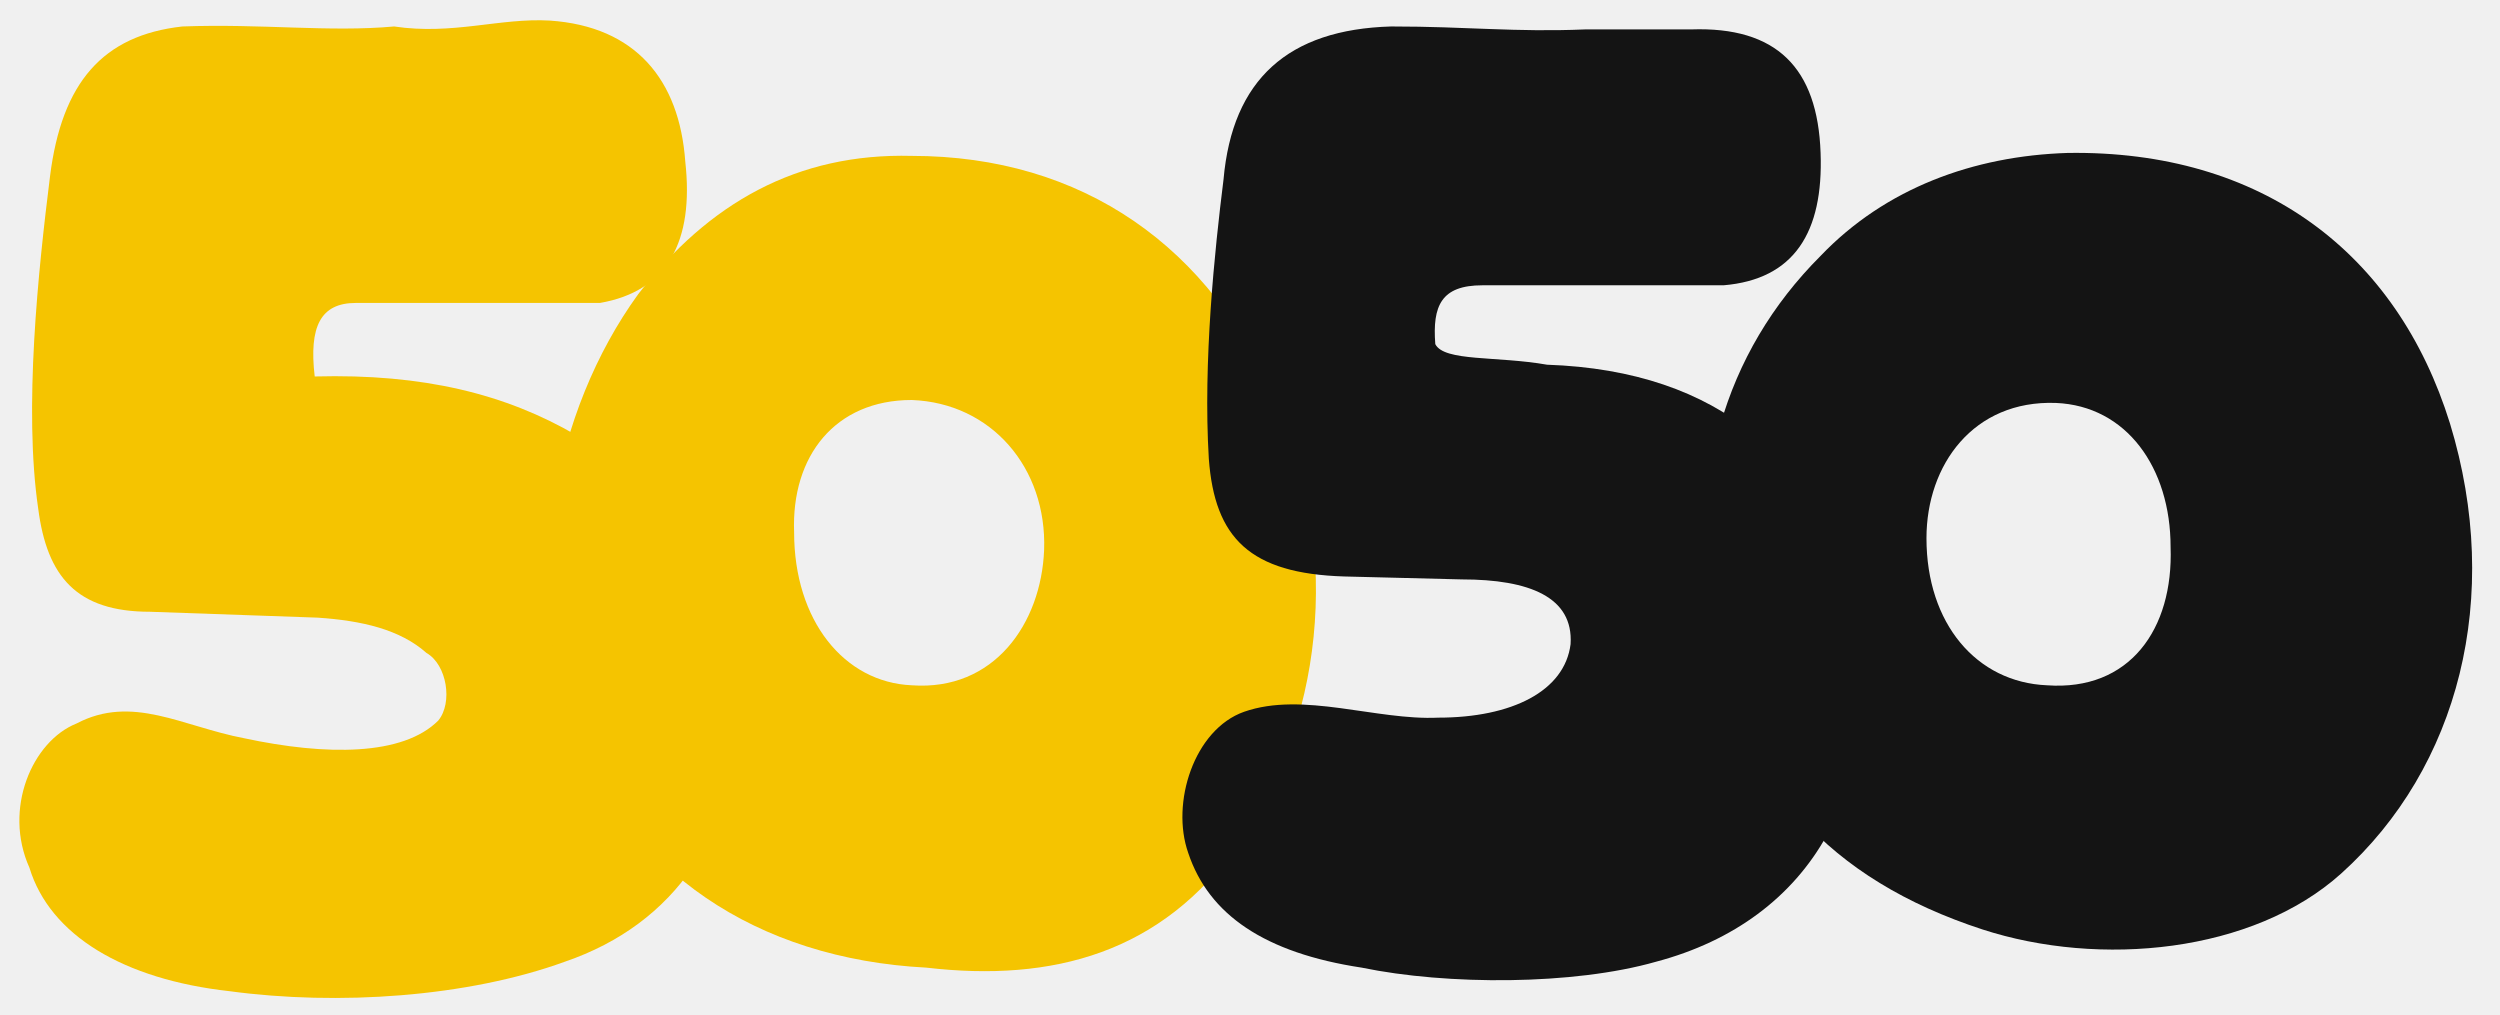
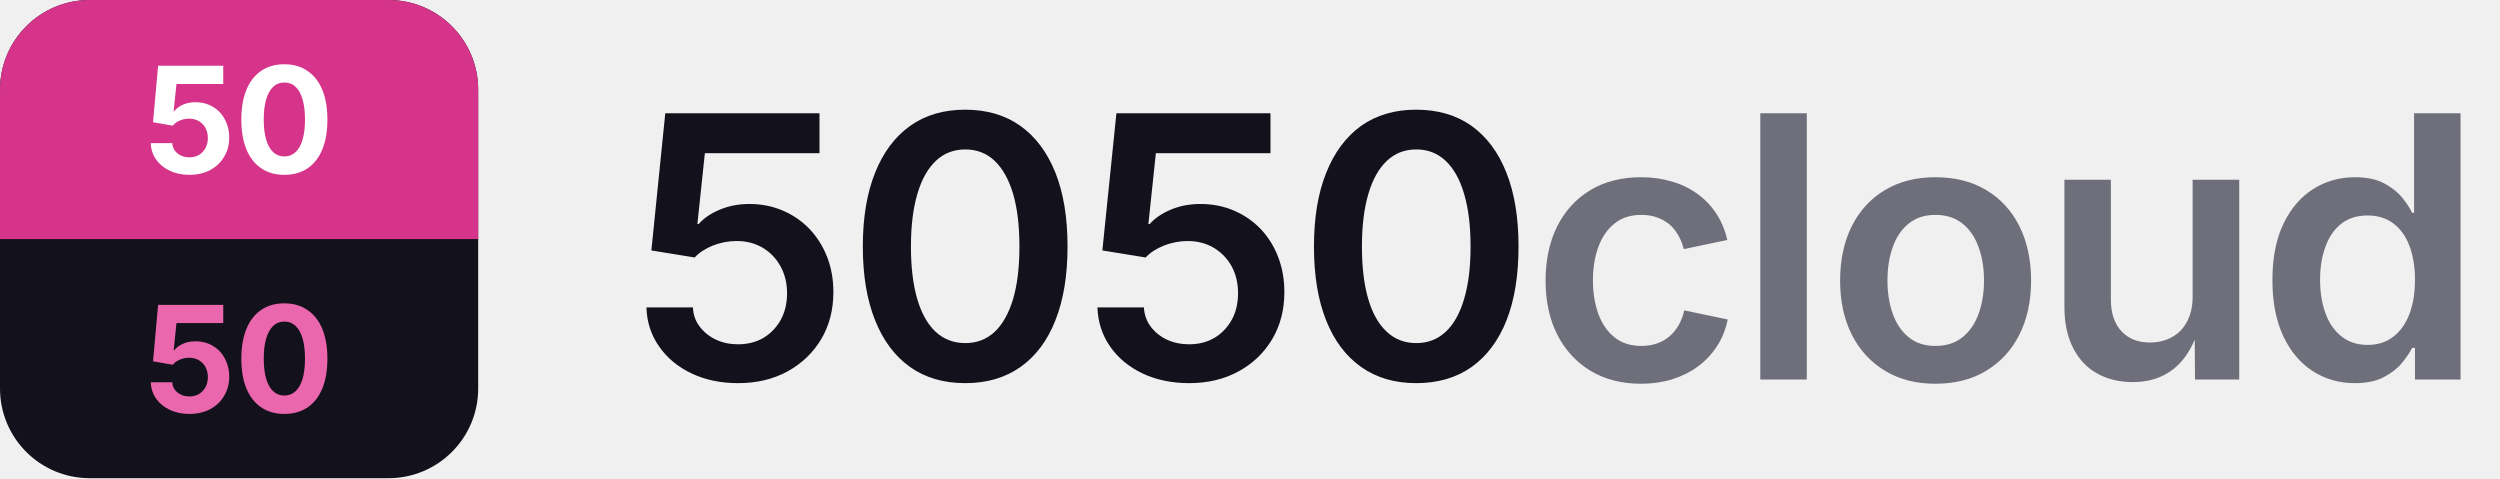
- <svg xmlns="http://www.w3.org/2000/svg" viewBox="95 45 850 345">
-   <g fill="#f5c400">
-     <path d="M157 54C184 53 207 56 229 54C249 57 265 51 282 52C311 54 326 72 328 100C331 127 322 144 299 148L216 148C204 148 200 156 202 173C239 172 267 179 291 193C331 215 349 246 347 286C345 328 325 359 287 372C254 384 210 387 173 382C137 378 112 363 105 340C96 320 106 297 121 291C140 281 157 292 178 296C206 302 232 302 244 290C249 284 247 271 240 267C231 259 218 256 203 255L146 253C121 253 111 241 108 218C103 184 108 137 112 105C116 73 130 57 157 54Z" fill-rule="evenodd" />
-     <path d="M405 98C463 98 507 129 529 182C552 234 544 292 516 332C490 369 453 379 410 374C352 371 308 341 290 292C272 244 283 185 312 145C336 114 366 97 405 98ZM405 181C379 181 364 200 365 226C365 256 382 277 405 278C433 280 449 257 450 232C451 204 432 182 405 181Z" fill-rule="evenodd" />
+ <svg xmlns="http://www.w3.org/2000/svg" viewBox="0 0 167.3 32" role="img" aria-label="5050cloud">
+   <g>
+     <defs>
+       <clipPath id="l5050">
+         <rect width="32" height="32" rx="6" />
+       </clipPath>
+     </defs>
+     <g clip-path="url(#l5050)">
+       <rect width="32" height="32" fill="#13111c" />
+       <rect width="32" height="16" fill="#d5348a" />
+       <path fill="#ffffff" d="M12.67 11.7Q11.93 11.7 11.35 11.42Q10.78 11.15 10.44 10.67Q10.11 10.19 10.09 9.58H11.53Q11.54 9.86 11.7 10.08Q11.86 10.29 12.11 10.41Q12.37 10.53 12.67 10.53Q13.03 10.53 13.31 10.37Q13.59 10.2 13.75 9.91Q13.91 9.62 13.91 9.24Q13.91 8.86 13.75 8.56Q13.59 8.27 13.3 8.1Q13.02 7.94 12.65 7.94Q12.32 7.94 12.03 8.07Q11.73 8.19 11.57 8.41L10.24 8.18L10.58 4.4H14.94V5.62H11.81L11.62 7.44H11.66Q11.86 7.18 12.23 7.01Q12.61 6.84 13.08 6.84Q13.57 6.84 13.98 7.01Q14.39 7.19 14.7 7.5Q15 7.82 15.17 8.26Q15.34 8.69 15.34 9.21Q15.34 9.93 15 10.49Q14.67 11.05 14.07 11.38Q13.46 11.7 12.67 11.7ZM19.03 11.7Q18.12 11.7 17.48 11.26Q16.83 10.82 16.49 10Q16.15 9.17 16.15 8Q16.15 6.84 16.49 6.01Q16.83 5.18 17.48 4.74Q18.12 4.3 19.03 4.3Q19.94 4.3 20.58 4.75Q21.23 5.19 21.57 6.01Q21.91 6.84 21.91 8Q21.91 9.17 21.57 10Q21.23 10.82 20.59 11.26Q19.94 11.7 19.03 11.7ZM19.03 10.47Q19.47 10.47 19.78 10.18Q20.09 9.89 20.25 9.34Q20.41 8.79 20.41 8Q20.41 7.21 20.25 6.66Q20.09 6.1 19.78 5.81Q19.47 5.52 19.03 5.52Q18.59 5.52 18.28 5.81Q17.97 6.11 17.81 6.66Q17.65 7.21 17.65 8Q17.65 8.79 17.81 9.34Q17.97 9.89 18.28 10.18Q18.59 10.47 19.03 10.47Z" />
+       <path fill="#ea66ad" d="M12.67 27.7Q11.93 27.7 11.35 27.42Q10.78 27.15 10.44 26.67Q10.11 26.19 10.09 25.58H11.53Q11.54 25.86 11.7 26.08Q11.86 26.29 12.11 26.41Q12.37 26.53 12.67 26.53Q13.03 26.53 13.31 26.37Q13.59 26.2 13.75 25.91Q13.91 25.62 13.91 25.24Q13.91 24.86 13.75 24.56Q13.59 24.27 13.3 24.1Q13.02 23.94 12.65 23.94Q12.32 23.94 12.03 24.07Q11.73 24.19 11.57 24.41L10.24 24.18L10.58 20.4H14.94V21.62H11.81L11.62 23.44H11.66Q11.86 23.18 12.23 23.01Q12.61 22.84 13.08 22.84Q13.57 22.84 13.98 23.01Q14.39 23.19 14.7 23.5Q15 23.82 15.17 24.26Q15.34 24.69 15.34 25.21Q15.34 25.93 15 26.49Q14.67 27.05 14.07 27.38Q13.46 27.7 12.67 27.7ZM19.03 27.7Q18.12 27.7 17.48 27.26Q16.83 26.82 16.49 26Q16.15 25.17 16.15 24Q16.15 22.84 16.49 22.01Q16.83 21.18 17.48 20.74Q18.12 20.3 19.03 20.3Q19.94 20.3 20.58 20.75Q21.23 21.19 21.57 22.01Q21.91 22.84 21.91 24Q21.91 25.17 21.57 26Q21.23 26.82 20.59 27.26Q19.94 27.7 19.03 27.7ZM19.03 26.47Q19.47 26.47 19.78 26.18Q20.09 25.89 20.25 25.34Q20.41 24.79 20.41 24Q20.41 23.21 20.25 22.66Q20.09 22.1 19.78 21.81Q19.47 21.52 19.03 21.52Q18.59 21.52 18.28 21.81Q17.97 22.11 17.81 22.66Q17.65 23.21 17.65 24Q17.65 24.79 17.81 25.34Q17.97 25.89 18.28 26.18Q18.59 26.47 19.03 26.47Z" />
+     </g>
  </g>
-   <g fill="#141414">
-     <path d="M568 54C594 54 610 56 634 55L670 55C699 54 713 68 714 97C715 124 705 140 681 142L599 142C585 142 582 149 583 162C586 168 604 166 621 169C680 171 714 202 724 250C738 312 711 358 658 372C630 380 587 380 558 374C525 369 506 356 499 335C493 318 501 293 518 287C538 280 563 290 584 289C609 289 627 280 629 264C630 248 615 242 592 242L552 241C520 240 508 228 506 201C504 168 508 130 511 106C514 72 533 55 568 54Z" fill-rule="evenodd" />
-     <path d="M798 97C864 96 910 131 928 189C946 248 931 306 891 342C861 369 809 374 769 361C717 344 687 311 678 260C668 210 681 165 714 132C736 109 766 98 798 97ZM794 182C766 181 750 203 750 228C750 257 767 277 791 278C819 280 834 259 833 231C833 204 818 183 794 182Z" fill-rule="evenodd" />
-   </g>
+   <path fill="#13111c" d="M49.39 25.64Q47.65 25.64 46.28 24.99Q44.91 24.34 44.11 23.19Q43.3 22.04 43.26 20.57H46.37Q46.4 21.3 46.82 21.85Q47.24 22.41 47.91 22.73Q48.58 23.04 49.39 23.04Q50.35 23.04 51.09 22.61Q51.82 22.17 52.25 21.4Q52.67 20.63 52.67 19.62Q52.67 18.61 52.23 17.82Q51.8 17.03 51.04 16.58Q50.28 16.13 49.3 16.13Q48.48 16.13 47.71 16.43Q46.94 16.74 46.49 17.23L43.59 16.76L44.52 7.58H54.84V10.25H47.17L46.67 14.99H46.76Q47.26 14.41 48.17 14.03Q49.07 13.65 50.15 13.65Q51.35 13.65 52.38 14.09Q53.41 14.53 54.17 15.32Q54.93 16.12 55.35 17.19Q55.77 18.27 55.77 19.55Q55.77 21.32 54.96 22.69Q54.14 24.06 52.71 24.85Q51.27 25.64 49.39 25.64ZM64.59 25.64Q62.43 25.64 60.9 24.56Q59.37 23.47 58.56 21.43Q57.74 19.39 57.74 16.5Q57.74 13.6 58.56 11.56Q59.38 9.51 60.91 8.42Q62.43 7.34 64.59 7.34Q66.75 7.34 68.28 8.42Q69.81 9.51 70.63 11.56Q71.44 13.6 71.44 16.5Q71.44 19.39 70.63 21.43Q69.83 23.47 68.29 24.56Q66.76 25.64 64.59 25.64ZM64.6 22.96Q65.76 22.96 66.57 22.2Q67.37 21.44 67.8 20Q68.22 18.56 68.22 16.5Q68.22 14.43 67.8 12.98Q67.37 11.54 66.57 10.77Q65.76 10 64.6 10Q63.43 10 62.62 10.77Q61.81 11.54 61.39 12.98Q60.96 14.43 60.96 16.5Q60.96 18.56 61.38 20Q61.8 21.44 62.61 22.2Q63.43 22.96 64.6 22.96ZM79.58 25.64Q77.83 25.64 76.46 24.99Q75.09 24.34 74.29 23.19Q73.49 22.04 73.44 20.57H76.55Q76.59 21.3 77 21.85Q77.42 22.41 78.09 22.73Q78.76 23.04 79.58 23.04Q80.53 23.04 81.27 22.61Q82 22.17 82.43 21.4Q82.85 20.63 82.85 19.62Q82.85 18.61 82.42 17.82Q81.98 17.03 81.22 16.58Q80.46 16.13 79.48 16.13Q78.67 16.13 77.9 16.43Q77.12 16.74 76.67 17.23L73.77 16.76L74.71 7.58H85.02V10.25H77.35L76.85 14.99H76.94Q77.45 14.41 78.35 14.03Q79.25 13.65 80.33 13.65Q81.54 13.65 82.57 14.09Q83.6 14.53 84.36 15.32Q85.12 16.12 85.53 17.19Q85.95 18.27 85.95 19.55Q85.95 21.32 85.14 22.69Q84.33 24.06 82.89 24.85Q81.45 25.64 79.58 25.64ZM94.77 25.64Q92.62 25.64 91.09 24.56Q89.55 23.47 88.74 21.43Q87.93 19.39 87.93 16.5Q87.93 13.6 88.75 11.56Q89.57 9.51 91.09 8.42Q92.62 7.34 94.77 7.34Q96.94 7.34 98.47 8.42Q100 9.51 100.81 11.56Q101.62 13.6 101.62 16.5Q101.62 19.39 100.82 21.43Q100.01 23.47 98.48 24.56Q96.95 25.64 94.77 25.64ZM94.78 22.96Q95.94 22.96 96.75 22.2Q97.56 21.44 97.98 20Q98.41 18.56 98.41 16.5Q98.41 14.43 97.98 12.98Q97.56 11.54 96.75 10.77Q95.94 10 94.78 10Q93.61 10 92.8 10.77Q91.99 11.54 91.57 12.98Q91.14 14.43 91.14 16.5Q91.14 18.56 91.56 20Q91.98 21.44 92.8 22.2Q93.61 22.96 94.78 22.96Z" />
+   <path fill="#6f6f7b" d="M109.82 25.68Q107.87 25.68 106.43 24.81Q105 23.94 104.21 22.39Q103.43 20.84 103.43 18.78Q103.43 16.7 104.21 15.14Q105 13.58 106.43 12.72Q107.87 11.86 109.82 11.86Q110.93 11.86 111.89 12.15Q112.85 12.43 113.6 12.98Q114.35 13.52 114.86 14.3Q115.37 15.08 115.59 16.06L112.68 16.67Q112.55 16.15 112.3 15.73Q112.06 15.3 111.7 15Q111.34 14.71 110.87 14.54Q110.41 14.38 109.84 14.38Q108.75 14.38 108.04 14.96Q107.32 15.54 106.96 16.53Q106.6 17.52 106.6 18.77Q106.6 20 106.96 21Q107.32 21.99 108.04 22.57Q108.75 23.15 109.84 23.15Q110.42 23.15 110.89 22.98Q111.36 22.82 111.73 22.5Q112.09 22.19 112.34 21.75Q112.59 21.31 112.71 20.77L115.62 21.38Q115.41 22.39 114.9 23.17Q114.39 23.96 113.63 24.52Q112.87 25.08 111.91 25.38Q110.94 25.68 109.82 25.68ZM120.91 7.58V25.4H117.8V7.58ZM129.52 25.68Q127.57 25.68 126.14 24.81Q124.7 23.94 123.92 22.39Q123.14 20.84 123.14 18.78Q123.14 16.7 123.92 15.14Q124.7 13.58 126.14 12.72Q127.57 11.86 129.52 11.86Q131.49 11.86 132.92 12.72Q134.36 13.58 135.14 15.14Q135.92 16.7 135.92 18.78Q135.92 20.84 135.14 22.39Q134.36 23.94 132.92 24.81Q131.49 25.68 129.52 25.68ZM129.52 23.15Q130.61 23.15 131.34 22.56Q132.06 21.98 132.41 20.99Q132.77 19.99 132.77 18.77Q132.77 17.54 132.41 16.55Q132.06 15.55 131.34 14.97Q130.61 14.38 129.52 14.38Q128.43 14.38 127.72 14.97Q127.01 15.55 126.66 16.54Q126.31 17.53 126.31 18.77Q126.31 19.99 126.66 20.99Q127.01 21.98 127.72 22.56Q128.43 23.15 129.52 23.15ZM142.73 25.57Q141.36 25.57 140.32 24.98Q139.29 24.4 138.72 23.26Q138.15 22.13 138.15 20.53V12.03H141.26V20.05Q141.26 21.39 141.96 22.16Q142.66 22.92 143.88 22.92Q144.7 22.92 145.35 22.56Q146 22.21 146.36 21.51Q146.73 20.82 146.73 19.86V12.03H149.85V25.4H146.89L146.87 22.73Q146.33 24.01 145.43 24.71Q144.33 25.57 142.73 25.57ZM157.59 25.64Q156.01 25.64 154.76 24.83Q153.51 24.02 152.79 22.48Q152.07 20.94 152.07 18.74Q152.07 16.51 152.81 14.97Q153.55 13.44 154.8 12.65Q156.05 11.86 157.58 11.86Q158.77 11.86 159.53 12.26Q160.29 12.66 160.74 13.21Q161.19 13.76 161.42 14.24H161.55V7.58H164.66V25.4H161.61V23.28H161.42Q161.18 23.76 160.72 24.31Q160.26 24.86 159.5 25.25Q158.75 25.64 157.59 25.64ZM158.44 23.08Q159.46 23.08 160.16 22.53Q160.87 21.99 161.24 21.01Q161.61 20.03 161.61 18.72Q161.61 17.42 161.24 16.46Q160.88 15.49 160.17 14.96Q159.46 14.42 158.44 14.42Q157.39 14.42 156.68 14.97Q155.97 15.53 155.62 16.51Q155.26 17.48 155.26 18.72Q155.26 19.97 155.62 20.96Q155.97 21.94 156.69 22.51Q157.4 23.08 158.44 23.08Z" />
</svg>
